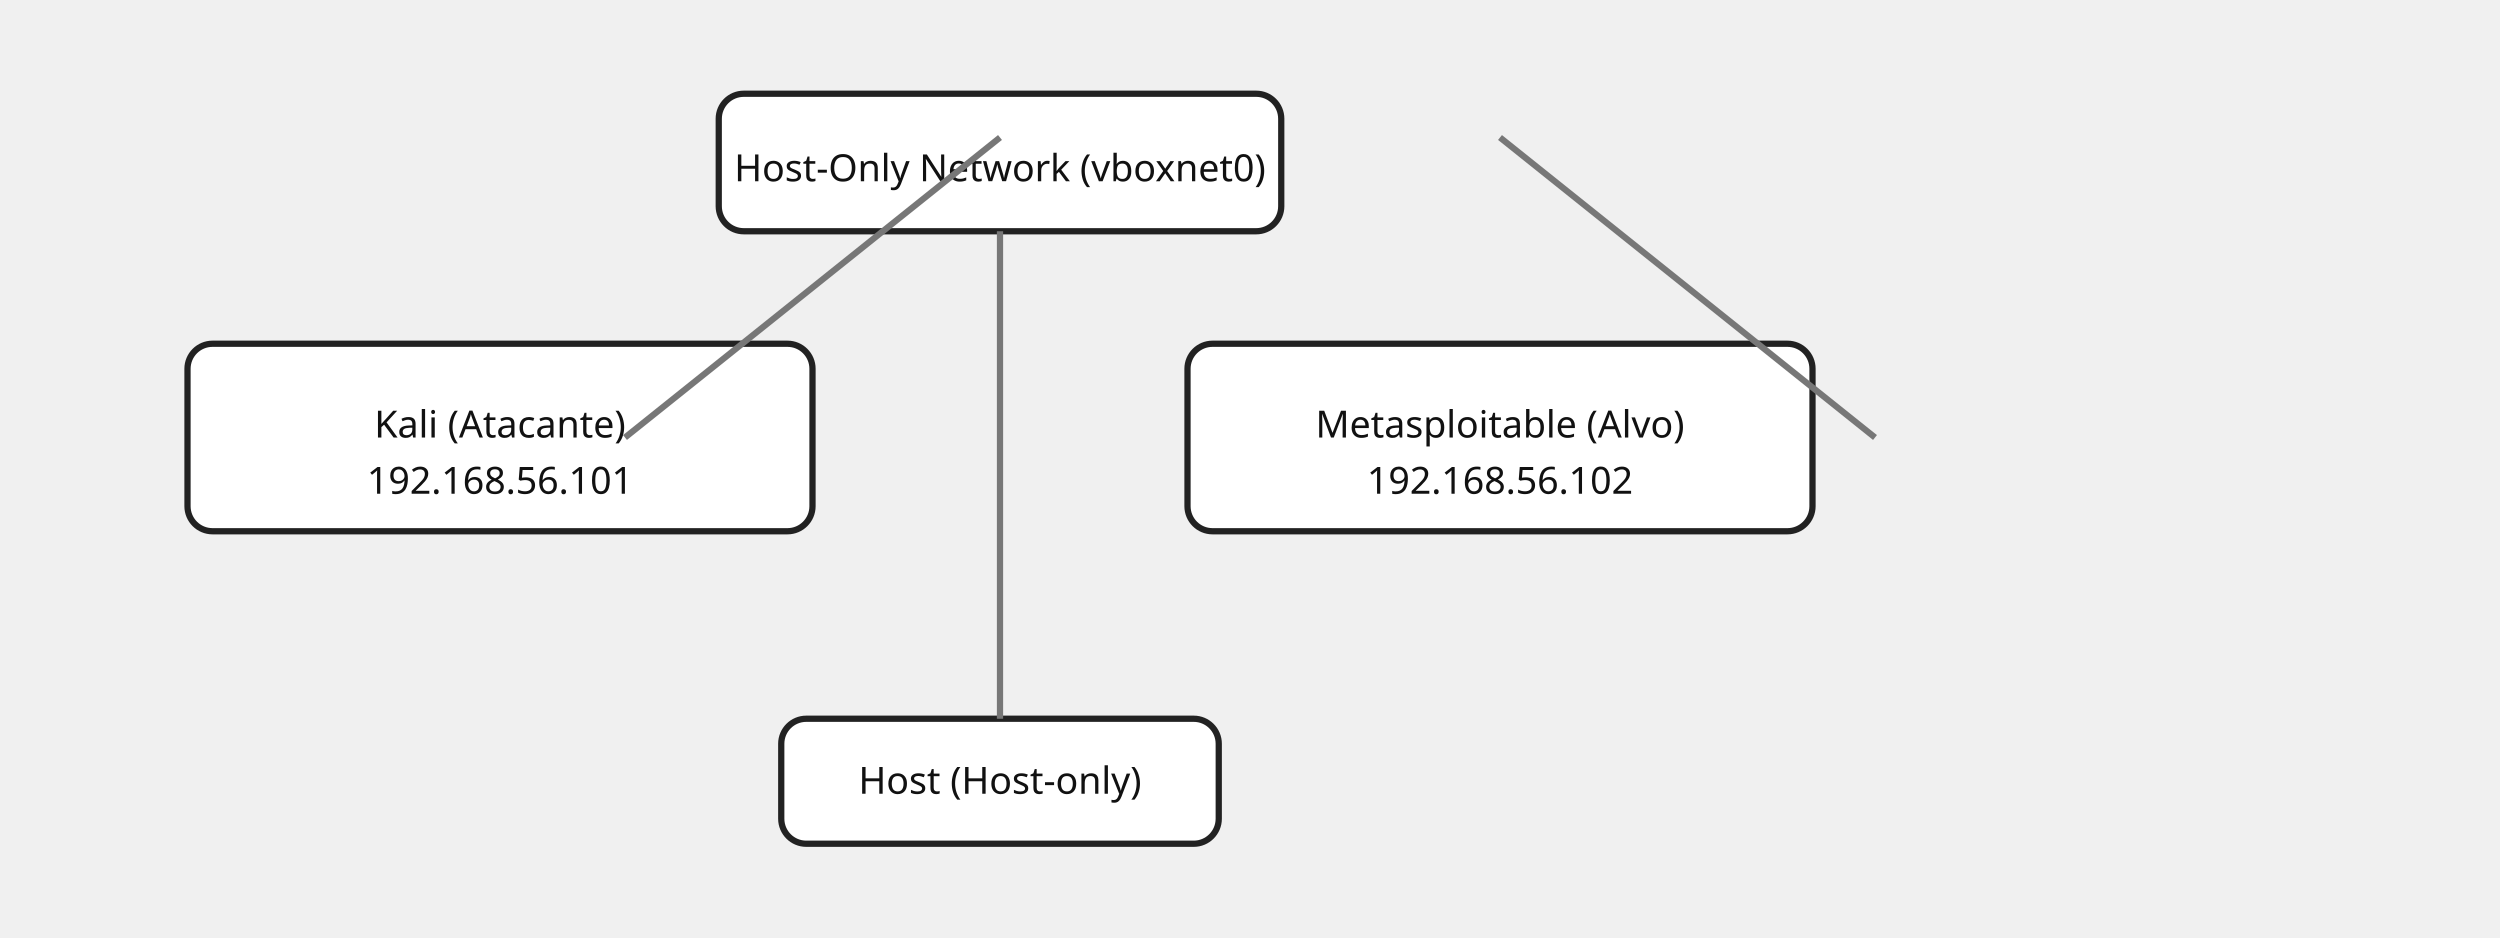
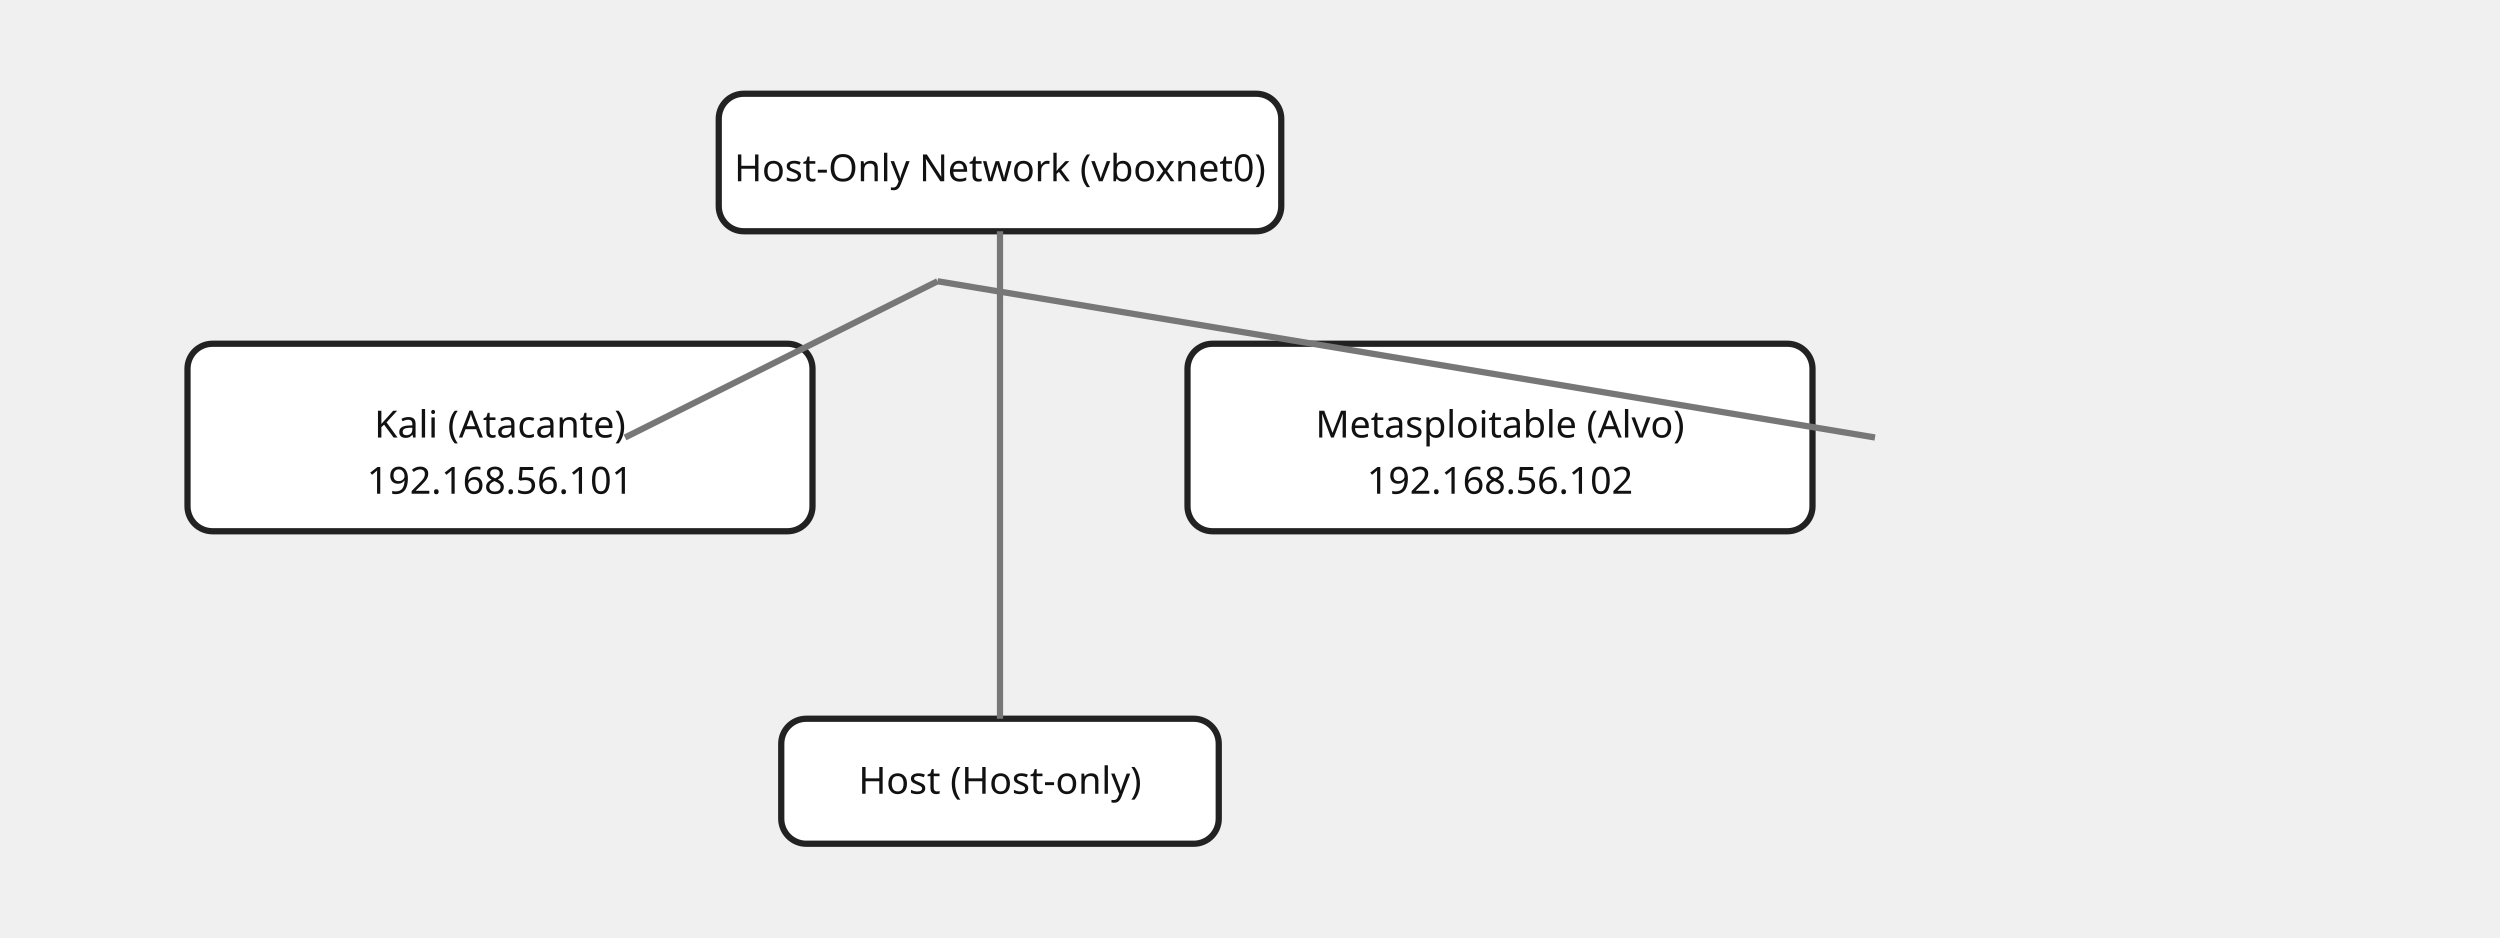
<svg xmlns="http://www.w3.org/2000/svg" width="800" height="300" viewBox="0 0 800 300">
  <style>
    .box{fill:#ffffff;stroke:#222;stroke-width:2;rx:8;ry:8;font:14px sans-serif}
    .txt{font:12px sans-serif;fill:#111}
    .link{stroke:#777;stroke-width:2}
  </style>
  <g transform="translate(320,30)">
    <rect class="box" x="-90" y="0" width="180" height="44" />
    <text class="txt" x="0" y="28" text-anchor="middle">Host-Only Network (vboxnet0)</text>
  </g>
  <g transform="translate(160,140)">
    <rect class="box" x="-100" y="-30" width="200" height="60" />
    <text class="txt" x="0" y="0" text-anchor="middle">Kali (Atacante)</text>
    <text class="txt" x="0" y="18" text-anchor="middle">192.168.56.101</text>
  </g>
  <g transform="translate(480,140)">
    <rect class="box" x="-100" y="-30" width="200" height="60" />
    <text class="txt" x="0" y="0" text-anchor="middle">Metasploitable (Alvo)</text>
    <text class="txt" x="0" y="18" text-anchor="middle">192.168.56.102</text>
  </g>
-   <line class="link" x1="200" y1="140" x2="320" y2="44" />
-   <line class="link" x1="600" y1="140" x2="480" y2="44" />
+   <line class="link" x1="200" y1="140" x2="300" y2="90" />
+   <line class="link" x1="600" y1="140" x2="300" y2="90" />
  <g transform="translate(320,230)">
    <rect class="box" x="-70" y="0" width="140" height="40" />
    <text class="txt" x="0" y="24" text-anchor="middle">Host (Host-only)</text>
  </g>
  <line class="link" x1="320" y1="74" x2="320" y2="230" />
</svg>
